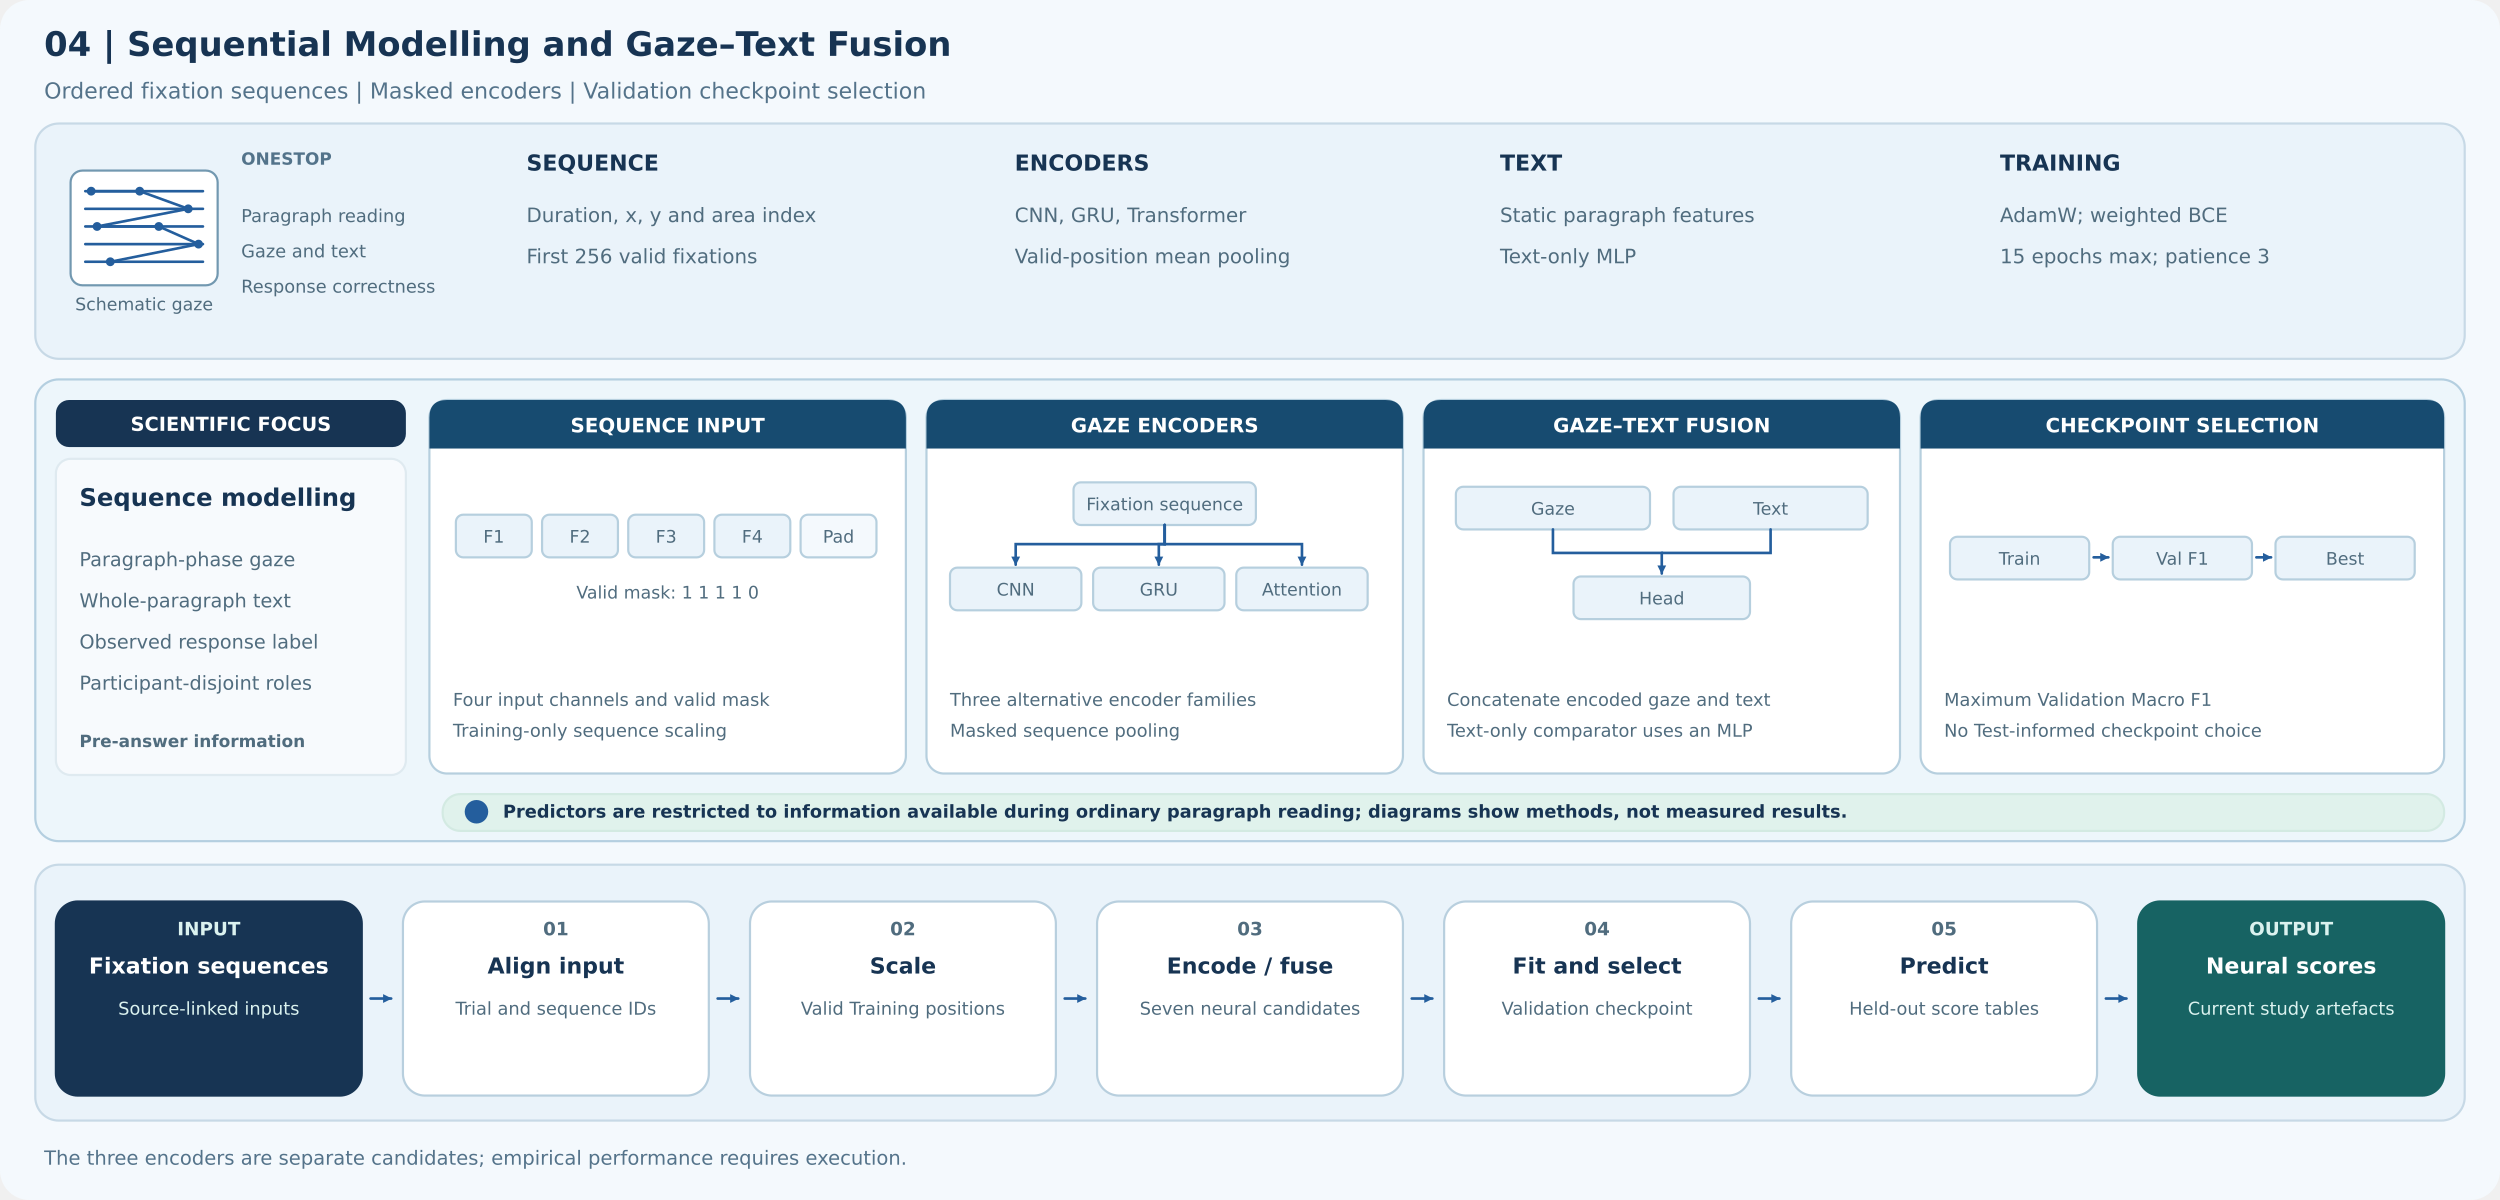
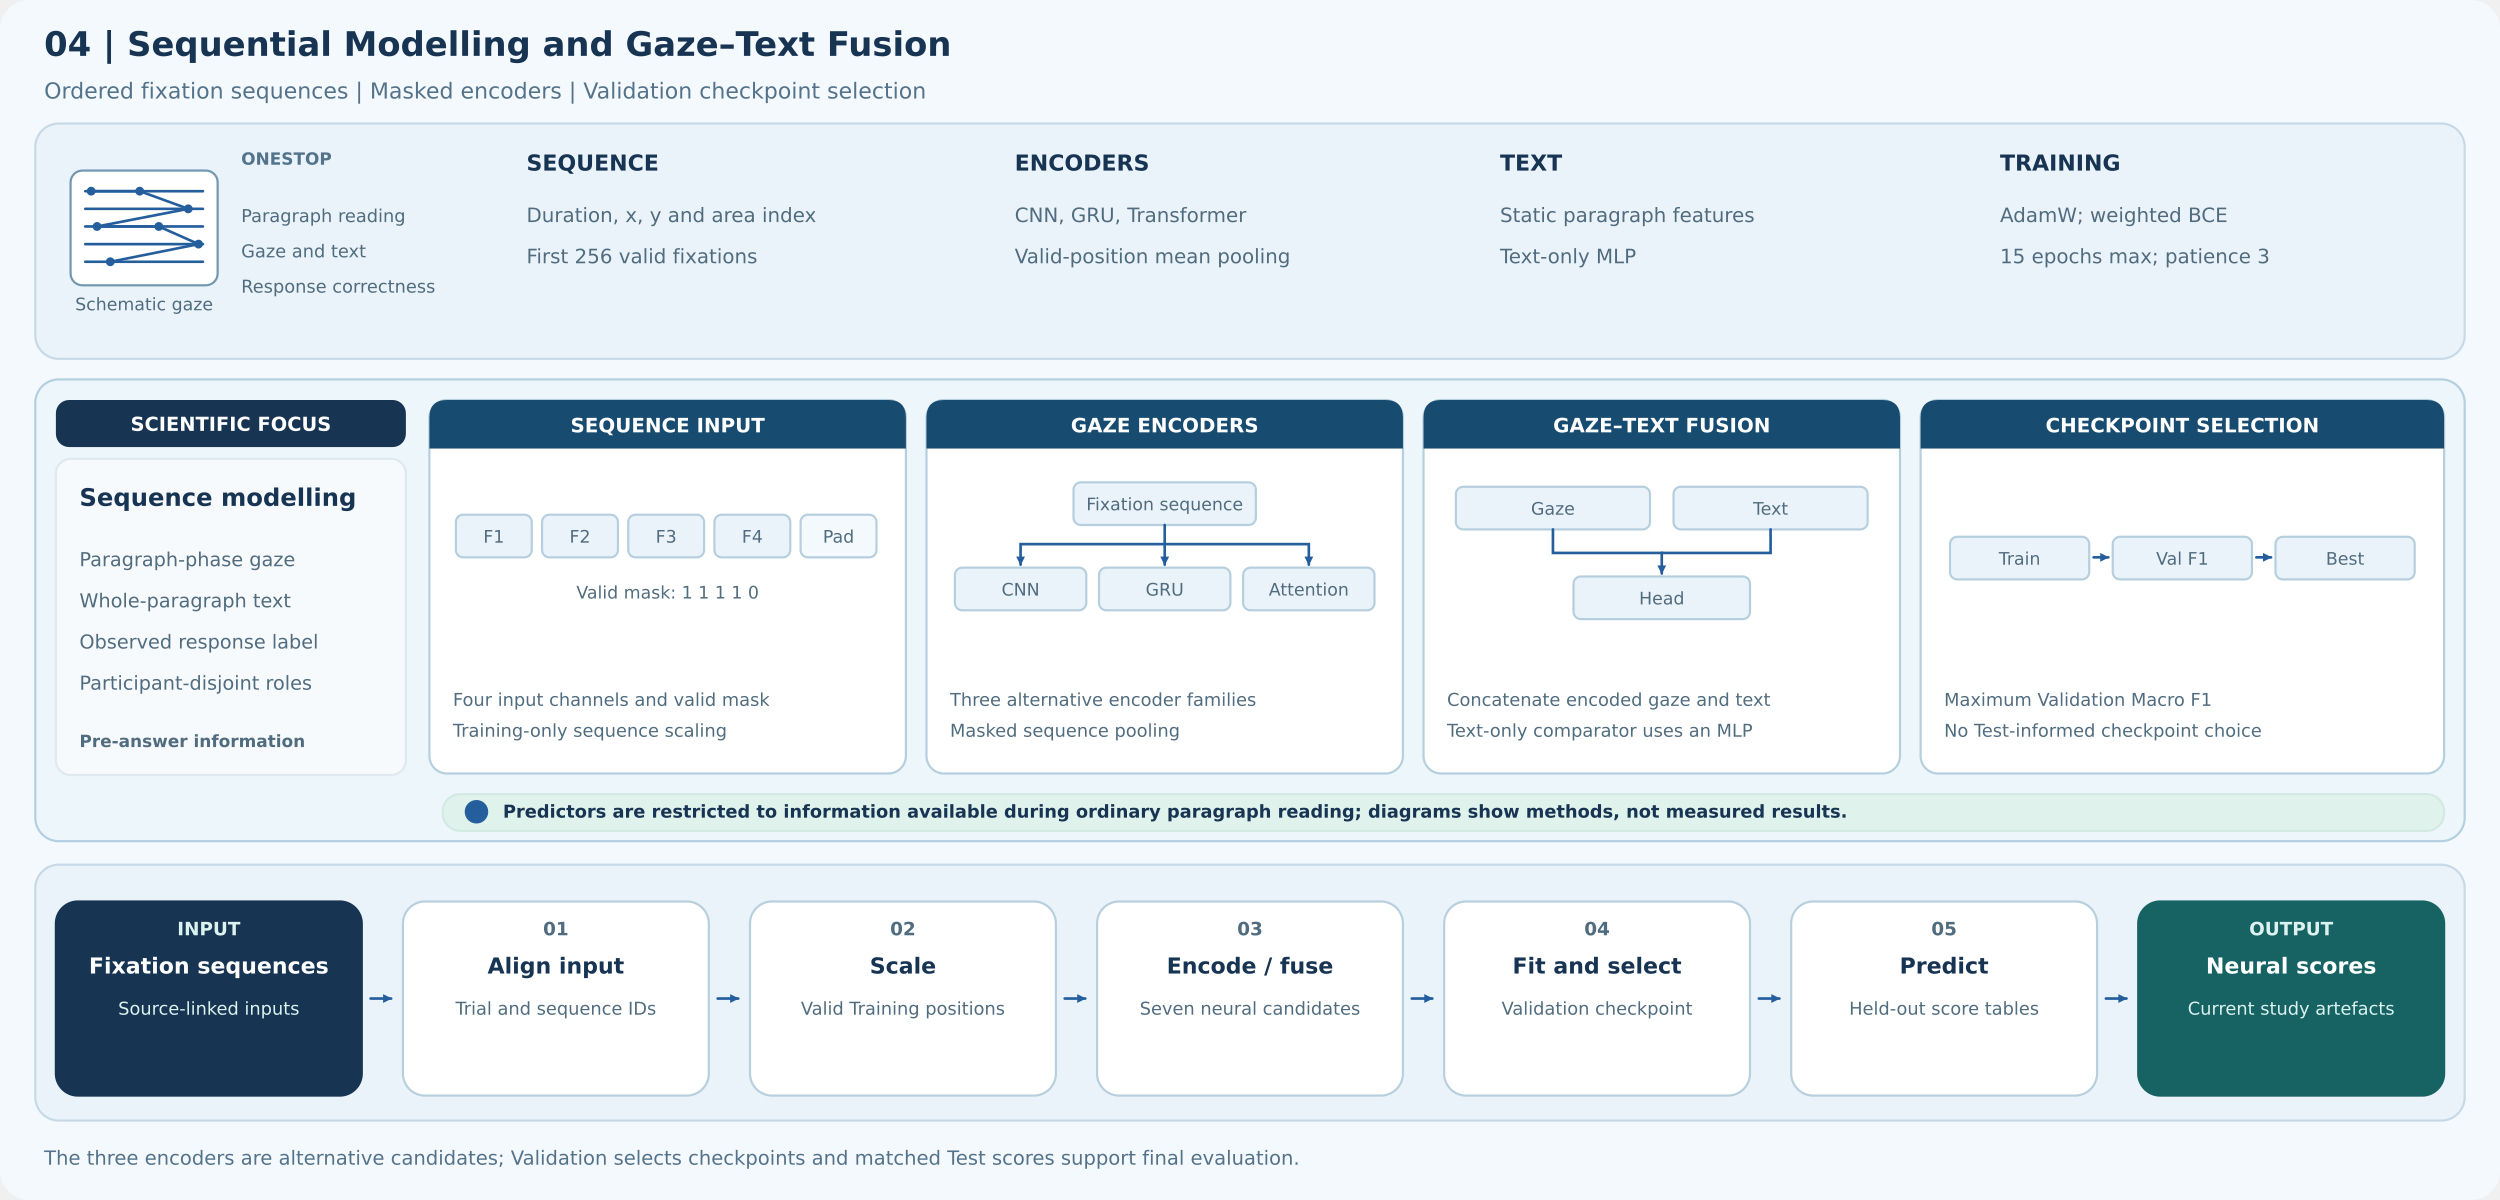
<svg xmlns="http://www.w3.org/2000/svg" width="1700" height="816" viewBox="0 0 1700 816" role="img" aria-labelledby="title desc">
  <defs>
    <marker id="arr" markerUnits="userSpaceOnUse" markerWidth="6" markerHeight="6" refX="5.5" refY="3" orient="auto">
      <path d="M0 0 L6 3 L0 6 Z" fill="#245E9D" />
    </marker>
  </defs>
  <style>text{font-family:DejaVu Sans,Arial,sans-serif}.title{font-size:23px;font-weight:700;fill:#173453}.sub{font-size:15px;fill:#54738A}.source{font-size:11.5px;font-weight:700;fill:#53738A}.context{font-size:15px;font-weight:700;fill:#173453}.context-body{font-size:13.5px;fill:#506C7E}.section{font-size:13.2px;font-weight:700;fill:#FFFFFF}.focus{font-size:16.5px;font-weight:700;fill:#173453}.focus-body{font-size:13.1px;fill:#506C7E}.qual{font-size:11.5px;font-weight:700;fill:#506C7E}.panel{font-size:13.5px;font-weight:700;fill:#FFFFFF}.body{font-size:12.1px;fill:#506C7E}.chart{font-size:11.8px;fill:#506C7E}.note{font-size:12.1px;font-weight:700;fill:#173453}.node-id{font-size:12.5px;font-weight:700;fill:#506C7E}.node-title{font-size:15px;font-weight:700;fill:#173453}.node-body{font-size:12.1px;fill:#506C7E}.terminal-id{font-size:12.5px;font-weight:700;fill:#DBF2EF}.terminal-title{font-size:15px;font-weight:700;fill:#FFFFFF}.terminal-body{font-size:12.1px;fill:#DBF2EF}.footer{font-size:13.3px;fill:#54738A}</style>
  <rect x="0" y="0" width="1700" height="816" rx="20" fill="#F4F9FD" stroke="none" stroke-width="1.5" />
  <g id="band-0-header">
    <text x="30" y="38" class="title" text-anchor="start">04 | Sequential Modelling and Gaze–Text Fusion</text>
    <text x="30" y="67" class="sub" text-anchor="start">Ordered fixation sequences | Masked encoders | Validation checkpoint selection</text>
  </g>
  <g id="band-1-context">
    <rect x="24" y="84" width="1652" height="160" rx="16" fill="#EAF3FA" stroke="#C7D9E6" stroke-width="1.5" />
    <g id="source">
      <rect x="48" y="116" width="100" height="78" rx="8" fill="#FFFFFF" stroke="#7298B0" stroke-width="1.5" />
      <path d="M58 130H138" stroke="#245E9D" stroke-width="1.8" fill="none" stroke-linecap="round" />
      <path d="M58 142H138" stroke="#245E9D" stroke-width="1.8" fill="none" stroke-linecap="round" />
      <path d="M58 154H138" stroke="#245E9D" stroke-width="1.8" fill="none" stroke-linecap="round" />
      <path d="M58 166H138" stroke="#245E9D" stroke-width="1.8" fill="none" stroke-linecap="round" />
      <path d="M58 178H138" stroke="#245E9D" stroke-width="1.8" fill="none" stroke-linecap="round" />
      <path d="M62 130L95 130L128 142L66 154L108 154L135 166L75 178" stroke="#245E9D" stroke-width="1.8" fill="none" stroke-linecap="round" />
      <circle cx="62" cy="130" r="3" fill="#245E9D" />
      <circle cx="95" cy="130" r="3" fill="#245E9D" />
      <circle cx="128" cy="142" r="3" fill="#245E9D" />
      <circle cx="66" cy="154" r="3" fill="#245E9D" />
      <circle cx="108" cy="154" r="3" fill="#245E9D" />
      <circle cx="135" cy="166" r="3" fill="#245E9D" />
      <circle cx="75" cy="178" r="3" fill="#245E9D" />
      <text x="98" y="211" class="chart" text-anchor="middle">Schematic gaze</text>
      <text x="164" y="112" class="source" text-anchor="start">ONESTOP</text>
      <text x="164" y="151" class="body" text-anchor="start">Paragraph reading</text>
      <text x="164" y="175" class="body" text-anchor="start">Gaze and text</text>
      <text x="164" y="199" class="body" text-anchor="start">Response correctness</text>
    </g>
    <g id="context-module-1">
      <text x="358" y="116" class="context" text-anchor="start">SEQUENCE</text>
      <text x="358" y="151" class="context-body" text-anchor="start">Duration, x, y and area index</text>
      <text x="358" y="179" class="context-body" text-anchor="start">First 256 valid fixations</text>
    </g>
    <g id="context-module-2">
      <text x="690" y="116" class="context" text-anchor="start">ENCODERS</text>
      <text x="690" y="151" class="context-body" text-anchor="start">CNN, GRU, Transformer</text>
      <text x="690" y="179" class="context-body" text-anchor="start">Valid-position mean pooling</text>
    </g>
    <g id="context-module-3">
      <text x="1020" y="116" class="context" text-anchor="start">TEXT</text>
      <text x="1020" y="151" class="context-body" text-anchor="start">Static paragraph features</text>
      <text x="1020" y="179" class="context-body" text-anchor="start">Text-only MLP</text>
    </g>
    <g id="context-module-4">
      <text x="1360" y="116" class="context" text-anchor="start">TRAINING</text>
      <text x="1360" y="151" class="context-body" text-anchor="start">AdamW; weighted BCE</text>
      <text x="1360" y="179" class="context-body" text-anchor="start">15 epochs max; patience 3</text>
    </g>
  </g>
  <g id="band-2-analysis">
    <rect x="24" y="258" width="1652" height="314" rx="16" fill="#EDF6FB" stroke="#B4CFE0" stroke-width="1.5" />
    <g id="focus">
      <rect x="38" y="272" width="238" height="32" rx="9" fill="#173453" stroke="none" stroke-width="1.5" />
      <text x="157" y="293" class="section" text-anchor="middle">SCIENTIFIC FOCUS</text>
      <rect x="38" y="312" width="238" height="215" rx="10" fill="#F7FAFD" stroke="#DFEAF0" stroke-width="1.5" />
      <text x="54" y="344" class="focus" text-anchor="start">Sequence modelling</text>
      <text x="54" y="385" class="focus-body" text-anchor="start">Paragraph-phase gaze</text>
      <text x="54" y="413" class="focus-body" text-anchor="start">Whole-paragraph text</text>
      <text x="54" y="441" class="focus-body" text-anchor="start">Observed response label</text>
      <text x="54" y="469" class="focus-body" text-anchor="start">Participant-disjoint roles</text>
      <text x="54" y="508" class="qual" text-anchor="start">Pre-answer information</text>
    </g>
    <g id="evidence-panel-1">
      <rect id="evidence-card-1" x="292" y="272" width="324" height="254" rx="12" fill="#FFFFFF" stroke="#B6CFDE" stroke-width="1.5" />
      <path d="M292 284 Q292 272 304 272 H604 Q616 272 616 284 V305 H292 Z" fill="#174B70" />
      <text x="454" y="294" class="panel" text-anchor="middle">SEQUENCE INPUT</text>
      <g data-diagram="sequence" aria-label="Methodological schematic">
        <rect x="310" y="350" width="51.6" height="29" rx="5" fill="#EAF3FA" stroke="#B6CFDE" stroke-width="1.5" />
        <text x="335.8" y="369" class="chart" text-anchor="middle">F1</text>
        <rect x="368.6" y="350" width="51.6" height="29" rx="5" fill="#EAF3FA" stroke="#B6CFDE" stroke-width="1.5" />
        <text x="394.4" y="369" class="chart" text-anchor="middle">F2</text>
        <rect x="427.2" y="350" width="51.6" height="29" rx="5" fill="#EAF3FA" stroke="#B6CFDE" stroke-width="1.5" />
        <text x="453" y="369" class="chart" text-anchor="middle">F3</text>
        <rect x="485.8" y="350" width="51.6" height="29" rx="5" fill="#EAF3FA" stroke="#B6CFDE" stroke-width="1.5" />
        <text x="511.6" y="369" class="chart" text-anchor="middle">F4</text>
        <rect x="544.4" y="350" width="51.6" height="29" rx="5" fill="#F4F9FD" stroke="#B6CFDE" stroke-width="1.5" />
        <text x="570.2" y="369" class="chart" text-anchor="middle">Pad</text>
        <text x="454" y="407" class="chart" text-anchor="middle">Valid mask: 1  1  1  1  0</text>
      </g>
      <text x="308" y="480" class="body" text-anchor="start">Four input channels and valid mask</text>
      <text x="308" y="501" class="body" text-anchor="start">Training-only sequence scaling</text>
    </g>
    <g id="evidence-panel-2">
      <rect id="evidence-card-2" x="630" y="272" width="324" height="254" rx="12" fill="#FFFFFF" stroke="#B6CFDE" stroke-width="1.5" />
      <path d="M630 284 Q630 272 642 272 H942 Q954 272 954 284 V305 H630 Z" fill="#174B70" />
      <text x="792" y="294" class="panel" text-anchor="middle">GAZE ENCODERS</text>
      <g data-diagram="branch" aria-label="Methodological schematic">
        <rect x="730" y="328" width="124" height="29" rx="5" fill="#EAF3FA" stroke="#B6CFDE" stroke-width="1.5" />
        <text x="792" y="347" class="chart" text-anchor="middle">Fixation sequence</text>
-         <path d="M792 357V370H690.667V384" stroke="#245E9D" stroke-width="1.8" fill="none" stroke-linecap="round" marker-end="url(#arr)" />
-         <rect x="646" y="386" width="89.333" height="29" rx="5" fill="#EAF3FA" stroke="#B6CFDE" stroke-width="1.5" />
-         <text x="690.667" y="405" class="chart" text-anchor="middle">CNN</text>
-         <path d="M792 357V370H788V384" stroke="#245E9D" stroke-width="1.8" fill="none" stroke-linecap="round" marker-end="url(#arr)" />
-         <rect x="743.333" y="386" width="89.333" height="29" rx="5" fill="#EAF3FA" stroke="#B6CFDE" stroke-width="1.5" />
-         <text x="788" y="405" class="chart" text-anchor="middle">GRU</text>
-         <path d="M792 357V370H885.333V384" stroke="#245E9D" stroke-width="1.8" fill="none" stroke-linecap="round" marker-end="url(#arr)" />
-         <rect x="840.667" y="386" width="89.333" height="29" rx="5" fill="#EAF3FA" stroke="#B6CFDE" stroke-width="1.5" />
-         <text x="885.333" y="405" class="chart" text-anchor="middle">Attention</text>
+         <path d="M792 370H694V384" stroke="#245E9D" stroke-width="1.8" fill="none" stroke-linecap="round" marker-end="url(#arr)" />
+         <rect x="649.333" y="386" width="89.333" height="29" rx="5" fill="#EAF3FA" stroke="#B6CFDE" stroke-width="1.5" />
+         <text x="694" y="405" class="chart" text-anchor="middle">CNN</text>
+         <path d="M792 357V384" stroke="#245E9D" stroke-width="1.8" fill="none" stroke-linecap="round" marker-end="url(#arr)" />
+         <rect x="747.333" y="386" width="89.333" height="29" rx="5" fill="#EAF3FA" stroke="#B6CFDE" stroke-width="1.5" />
+         <text x="792" y="405" class="chart" text-anchor="middle">GRU</text>
+         <path d="M792 370H890V384" stroke="#245E9D" stroke-width="1.8" fill="none" stroke-linecap="round" marker-end="url(#arr)" />
+         <rect x="845.333" y="386" width="89.333" height="29" rx="5" fill="#EAF3FA" stroke="#B6CFDE" stroke-width="1.5" />
+         <text x="890" y="405" class="chart" text-anchor="middle">Attention</text>
      </g>
      <text x="646" y="480" class="body" text-anchor="start">Three alternative encoder families</text>
      <text x="646" y="501" class="body" text-anchor="start">Masked sequence pooling</text>
    </g>
    <g id="evidence-panel-3">
      <rect id="evidence-card-3" x="968" y="272" width="324" height="254" rx="12" fill="#FFFFFF" stroke="#B6CFDE" stroke-width="1.5" />
      <path d="M968 284 Q968 272 980 272 H1280 Q1292 272 1292 284 V305 H968 Z" fill="#174B70" />
      <text x="1130" y="294" class="panel" text-anchor="middle">GAZE–TEXT FUSION</text>
      <g data-diagram="join" aria-label="Methodological schematic">
        <rect x="990" y="331" width="132" height="29" rx="5" fill="#EAF3FA" stroke="#B6CFDE" stroke-width="1.5" />
        <text x="1056" y="350" class="chart" text-anchor="middle">Gaze</text>
        <rect x="1138" y="331" width="132" height="29" rx="5" fill="#EAF3FA" stroke="#B6CFDE" stroke-width="1.5" />
        <text x="1204" y="350" class="chart" text-anchor="middle">Text</text>
        <path d="M1056 360V376H1130V390" stroke="#245E9D" stroke-width="1.8" fill="none" stroke-linecap="round" marker-end="url(#arr)" />
        <path d="M1204 360V376H1130" stroke="#245E9D" stroke-width="1.8" fill="none" stroke-linecap="round" />
        <rect x="1070" y="392" width="120" height="29" rx="5" fill="#EAF3FA" stroke="#B6CFDE" stroke-width="1.5" />
        <text x="1130" y="411" class="chart" text-anchor="middle">Head</text>
      </g>
      <text x="984" y="480" class="body" text-anchor="start">Concatenate encoded gaze and text</text>
      <text x="984" y="501" class="body" text-anchor="start">Text-only comparator uses an MLP</text>
    </g>
    <g id="evidence-panel-4">
      <rect id="evidence-card-4" x="1306" y="272" width="356" height="254" rx="12" fill="#FFFFFF" stroke="#B6CFDE" stroke-width="1.5" />
      <path d="M1306 284 Q1306 272 1318 272 H1650 Q1662 272 1662 284 V305 H1306 Z" fill="#174B70" />
      <text x="1484" y="294" class="panel" text-anchor="middle">CHECKPOINT SELECTION</text>
      <g data-diagram="flow" aria-label="Methodological schematic">
        <rect x="1326" y="365" width="94.667" height="29" rx="5" fill="#EAF3FA" stroke="#B6CFDE" stroke-width="1.5" />
        <text x="1373.333" y="384" class="chart" text-anchor="middle">Train</text>
        <path d="M1423.667 379H1433.667" stroke="#245E9D" stroke-width="1.8" fill="none" stroke-linecap="round" marker-end="url(#arr)" />
        <rect x="1436.667" y="365" width="94.667" height="29" rx="5" fill="#EAF3FA" stroke="#B6CFDE" stroke-width="1.5" />
        <text x="1484" y="384" class="chart" text-anchor="middle">Val F1</text>
        <path d="M1534.333 379H1544.333" stroke="#245E9D" stroke-width="1.8" fill="none" stroke-linecap="round" marker-end="url(#arr)" />
        <rect x="1547.333" y="365" width="94.667" height="29" rx="5" fill="#EAF3FA" stroke="#B6CFDE" stroke-width="1.5" />
        <text x="1594.667" y="384" class="chart" text-anchor="middle">Best</text>
      </g>
      <text x="1322" y="480" class="body" text-anchor="start">Maximum Validation Macro F1</text>
      <text x="1322" y="501" class="body" text-anchor="start">No Test-informed checkpoint choice</text>
    </g>
    <rect x="301" y="540" width="1361" height="25" rx="12" fill="#E0F2EC" stroke="#D3EAE2" stroke-width="1.5" />
    <circle cx="324" cy="552" r="8" fill="#245E9D" />
    <text x="342" y="556" class="note" text-anchor="start">Predictors are restricted to information available during ordinary paragraph reading; diagrams show methods, not measured results.</text>
  </g>
  <g id="band-3-workflow">
    <rect x="24" y="588" width="1652" height="174" rx="16" fill="#EAF3FA" stroke="#C7D9E6" stroke-width="1.5" />
    <g id="workflow-node-0">
      <rect x="38" y="613" width="208" height="132" rx="15" fill="#173453" stroke="#173453" stroke-width="1.5" />
      <text x="142" y="636" class="terminal-id" text-anchor="middle">INPUT</text>
      <text x="142" y="662" class="terminal-title" text-anchor="middle">Fixation sequences</text>
      <text x="142" y="690" class="terminal-body" text-anchor="middle">Source-linked inputs</text>
    </g>
    <g id="workflow-node-1">
      <rect x="274" y="613" width="208" height="132" rx="15" fill="#FFFFFF" stroke="#B8CFDE" stroke-width="1.5" />
      <text x="378" y="636" class="node-id" text-anchor="middle">01</text>
      <text x="378" y="662" class="node-title" text-anchor="middle">Align input</text>
      <text x="378" y="690" class="node-body" text-anchor="middle">Trial and sequence IDs</text>
    </g>
    <g id="workflow-node-2">
      <rect x="510" y="613" width="208" height="132" rx="15" fill="#FFFFFF" stroke="#B8CFDE" stroke-width="1.5" />
      <text x="614" y="636" class="node-id" text-anchor="middle">02</text>
      <text x="614" y="662" class="node-title" text-anchor="middle">Scale</text>
      <text x="614" y="690" class="node-body" text-anchor="middle">Valid Training positions</text>
    </g>
    <g id="workflow-node-3">
      <rect x="746" y="613" width="208" height="132" rx="15" fill="#FFFFFF" stroke="#B8CFDE" stroke-width="1.5" />
      <text x="850" y="636" class="node-id" text-anchor="middle">03</text>
      <text x="850" y="662" class="node-title" text-anchor="middle">Encode / fuse</text>
      <text x="850" y="690" class="node-body" text-anchor="middle">Seven neural candidates</text>
    </g>
    <g id="workflow-node-4">
      <rect x="982" y="613" width="208" height="132" rx="15" fill="#FFFFFF" stroke="#B8CFDE" stroke-width="1.5" />
      <text x="1086" y="636" class="node-id" text-anchor="middle">04</text>
      <text x="1086" y="662" class="node-title" text-anchor="middle">Fit and select</text>
      <text x="1086" y="690" class="node-body" text-anchor="middle">Validation checkpoint</text>
    </g>
    <g id="workflow-node-5">
      <rect x="1218" y="613" width="208" height="132" rx="15" fill="#FFFFFF" stroke="#B8CFDE" stroke-width="1.5" />
      <text x="1322" y="636" class="node-id" text-anchor="middle">05</text>
      <text x="1322" y="662" class="node-title" text-anchor="middle">Predict</text>
      <text x="1322" y="690" class="node-body" text-anchor="middle">Held-out score tables</text>
    </g>
    <g id="workflow-node-6">
      <rect x="1454" y="613" width="208" height="132" rx="15" fill="#176363" stroke="#176363" stroke-width="1.5" />
      <text x="1558" y="636" class="terminal-id" text-anchor="middle">OUTPUT</text>
      <text x="1558" y="662" class="terminal-title" text-anchor="middle">Neural scores</text>
      <text x="1558" y="690" class="terminal-body" text-anchor="middle">Current study artefacts</text>
    </g>
    <g id="connectors">
      <path d="M252 679H266" stroke="#245E9D" stroke-width="1.8" fill="none" stroke-linecap="round" marker-end="url(#arr)" />
      <path d="M488 679H502" stroke="#245E9D" stroke-width="1.8" fill="none" stroke-linecap="round" marker-end="url(#arr)" />
      <path d="M724 679H738" stroke="#245E9D" stroke-width="1.8" fill="none" stroke-linecap="round" marker-end="url(#arr)" />
      <path d="M960 679H974" stroke="#245E9D" stroke-width="1.8" fill="none" stroke-linecap="round" marker-end="url(#arr)" />
      <path d="M1196 679H1210" stroke="#245E9D" stroke-width="1.8" fill="none" stroke-linecap="round" marker-end="url(#arr)" />
      <path d="M1432 679H1446" stroke="#245E9D" stroke-width="1.8" fill="none" stroke-linecap="round" marker-end="url(#arr)" />
    </g>
  </g>
  <g id="band-4-summary">
-     <text x="30" y="792" class="footer" text-anchor="start">The three encoders are separate candidates; empirical performance requires execution.</text>
+     <text x="30" y="792" class="footer" text-anchor="start">The three encoders are alternative candidates; Validation selects checkpoints and matched Test scores support final evaluation.</text>
  </g>
</svg>
